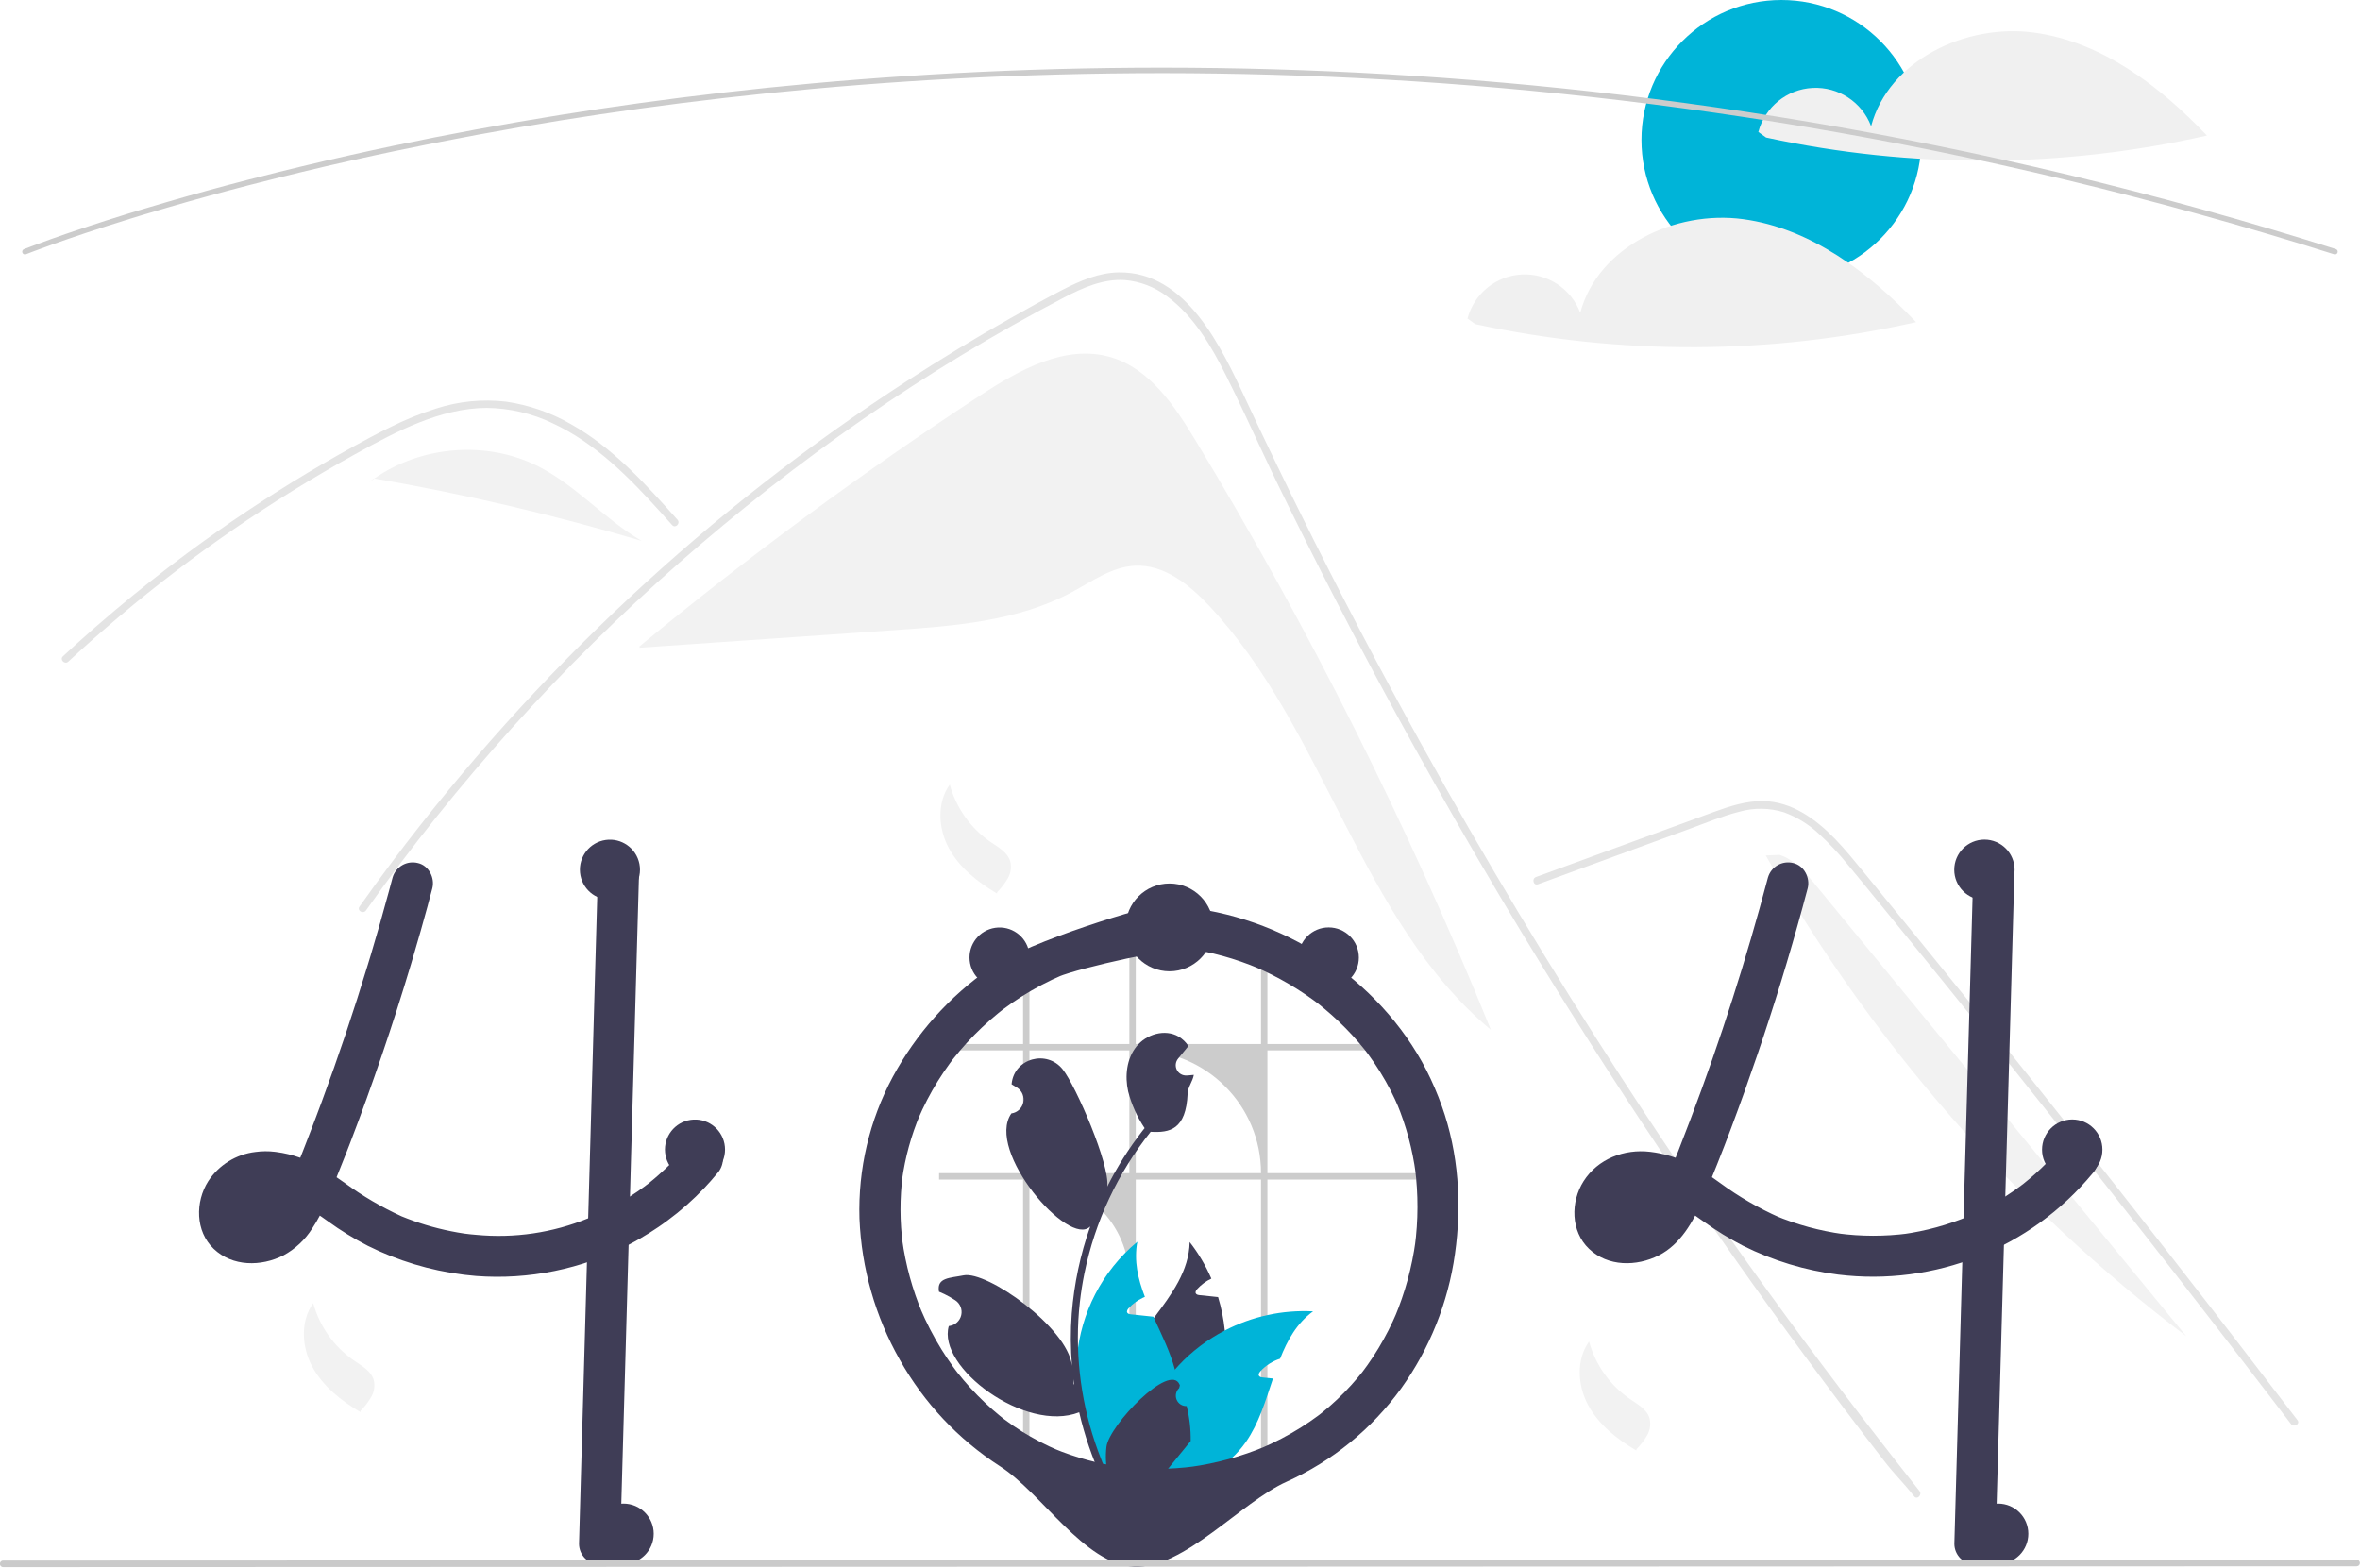
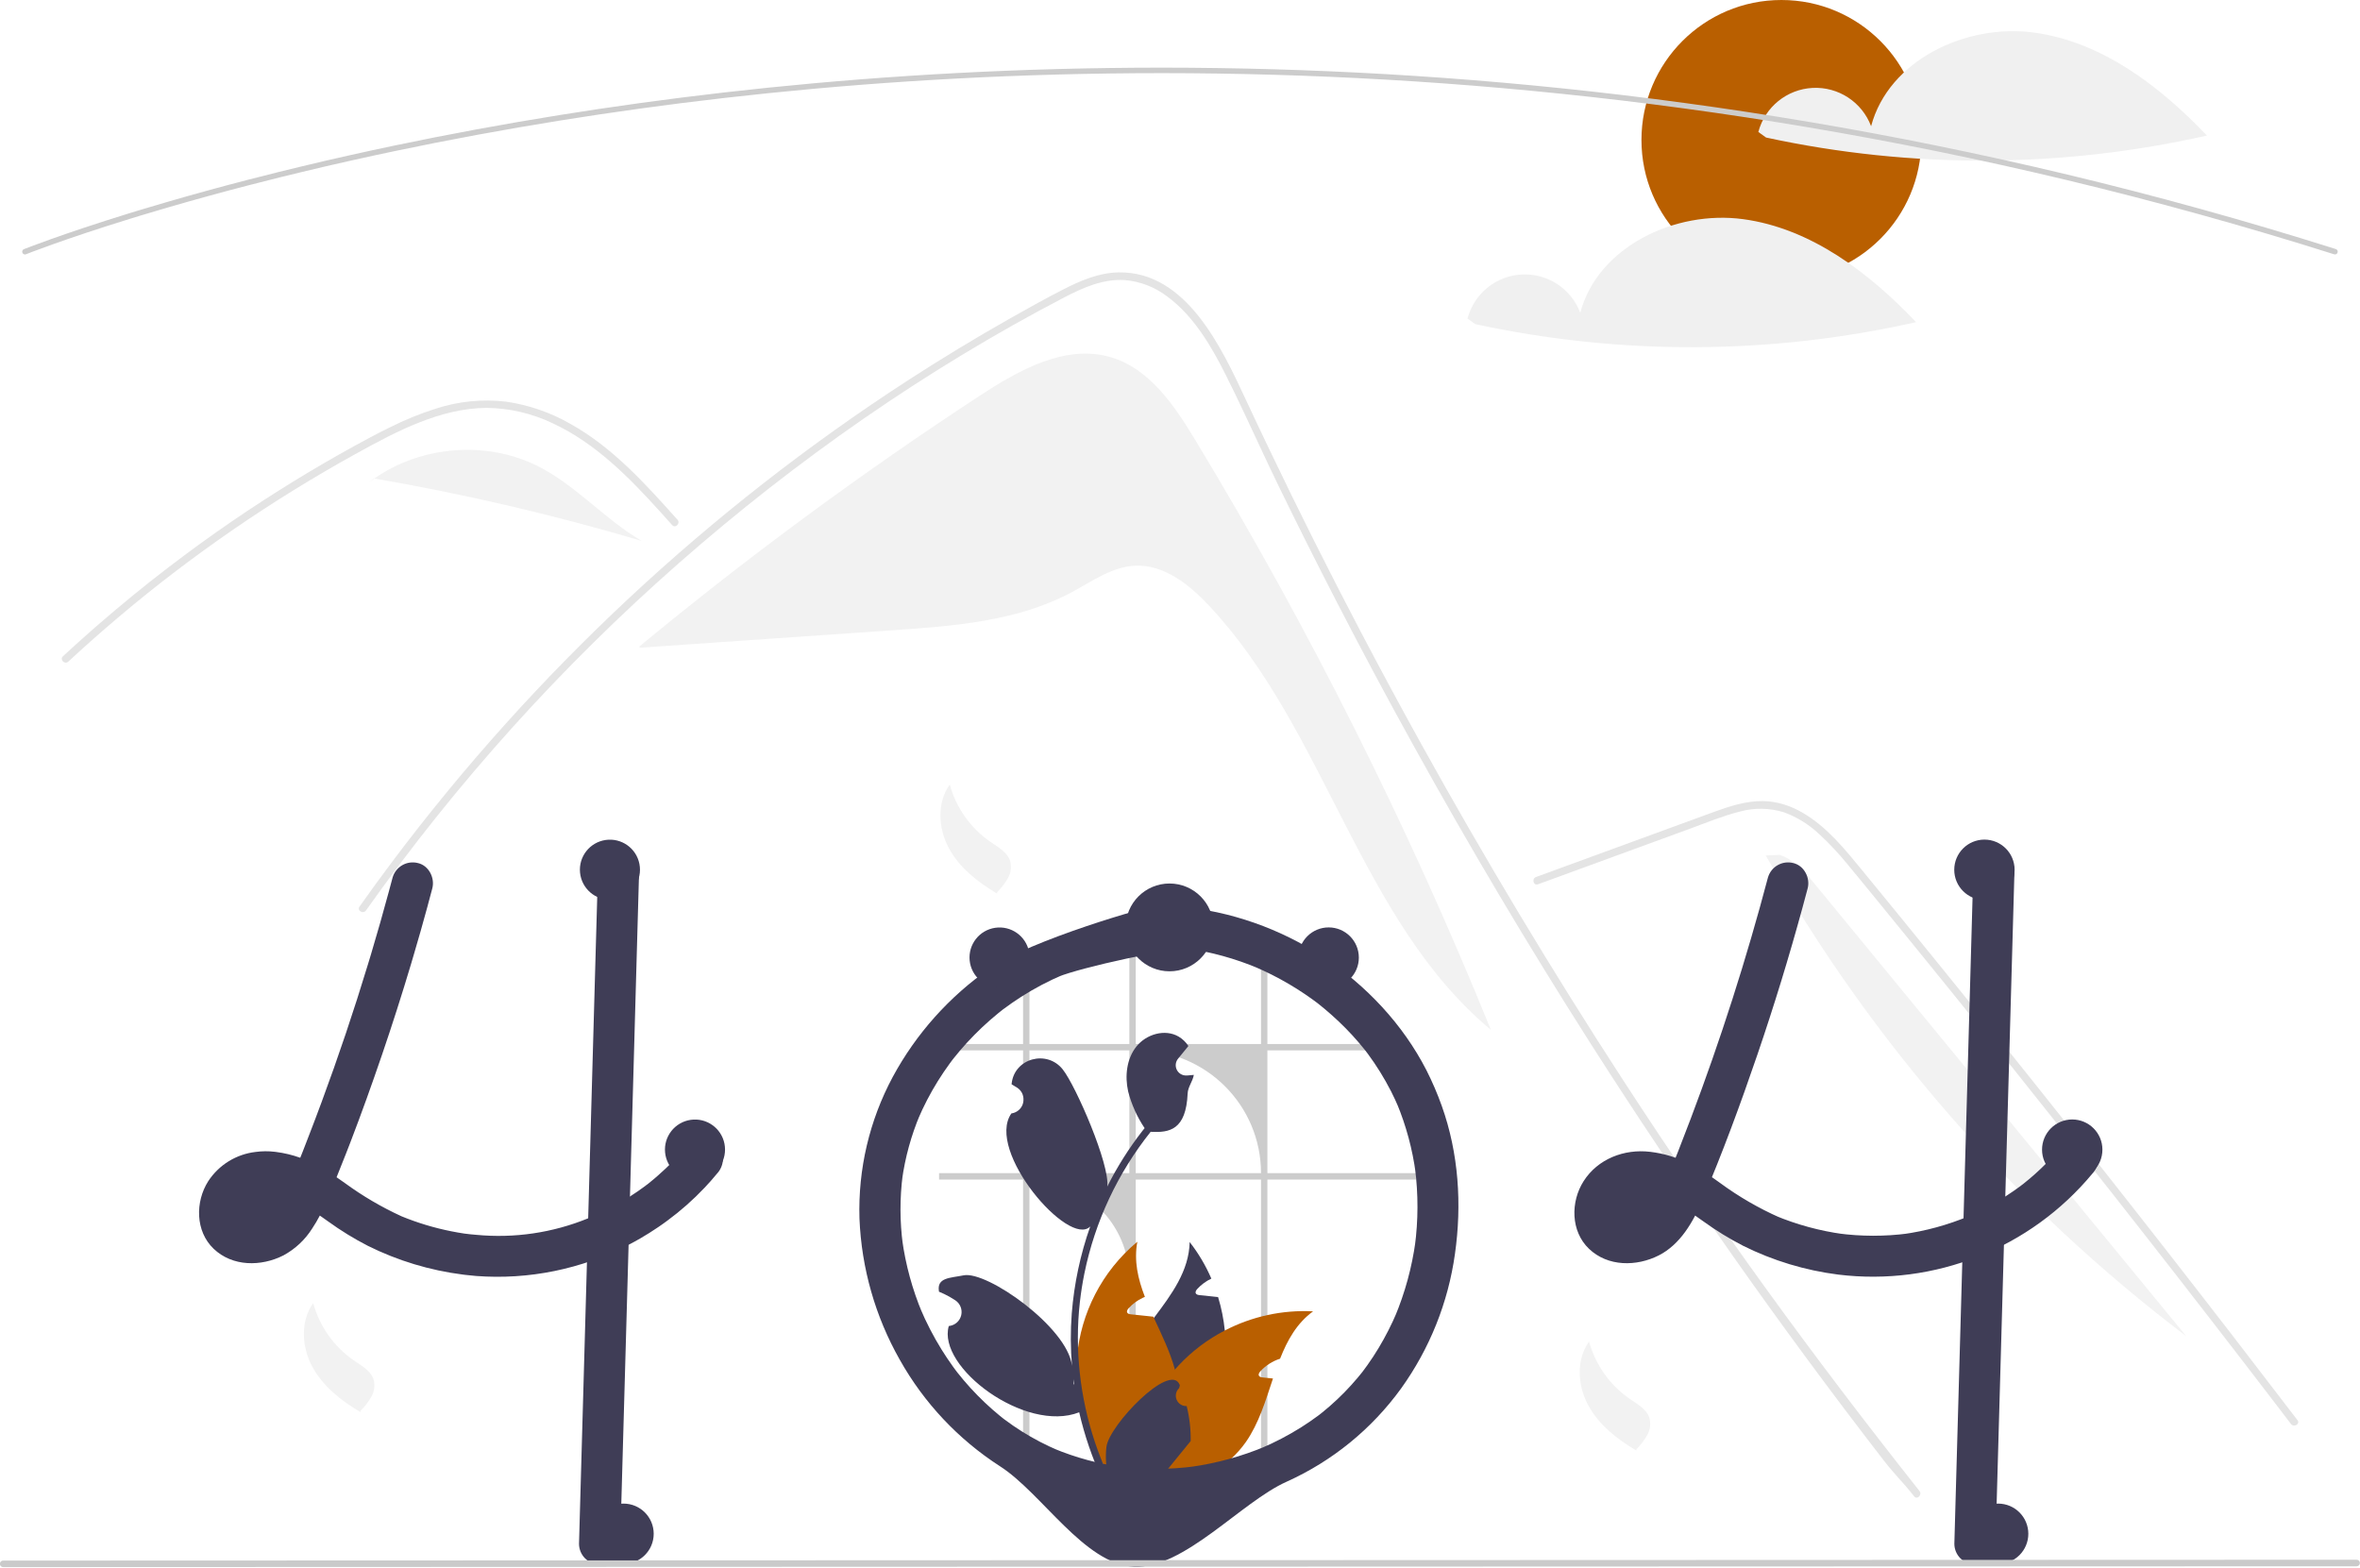
<svg xmlns="http://www.w3.org/2000/svg" data-name="Layer 1" width="860.131" height="571.148" viewBox="0 0 860.131 571.148">
  <path d="M605.67,324.953c-7.669-12.684-16.757-26.228-30.99-30.37-16.482-4.796-33.413,4.732-47.775,14.135a1392.157,1392.157,0,0,0-123.893,91.283l.043.492q46.226-3.188,92.451-6.376c22.265-1.535,45.296-3.283,64.972-13.816,7.467-3.997,14.745-9.336,23.206-9.708,10.512-.462,19.677,6.879,26.88,14.549,42.607,45.371,54.937,114.754,102.738,154.616A1516.995,1516.995,0,0,0,605.67,324.953Z" transform="translate(-169.9343 -164.426)" fill="#f2f2f2" />
  <path d="M867.571,709.781c-4.712-5.95-6.637-7.343-11.285-13.348q-56.764-73.416-106.708-151.792-33.924-53.23-64.483-108.504-14.549-26.278-28.3-52.969-10.67-20.695-20.865-41.638c-1.944-3.988-3.832-7.994-5.711-12.009-4.428-9.442-8.773-18.93-13.439-28.244-5.317-10.616-11.789-21.745-21.553-28.877a29.405,29.405,0,0,0-15.319-5.895c-7.948-.513-15.282,2.769-22.176,6.353-50.439,26.301-97.659,59.276-140.37,96.798A730.778,730.778,0,0,0,303.322,496.247c-1.008,1.439-3.392.064-2.374-1.384q6.009-8.498,12.257-16.813A734.817,734.817,0,0,1,500.805,303.064q18.248-11.826,37.183-22.542c6.362-3.603,12.752-7.16,19.251-10.497,6.371-3.273,13.137-6.215,20.416-6.325,24.77-.385,37.595,27.667,46.405,46.542q4.153,8.911,8.406,17.766,16.075,33.621,33.387,66.628,10.685,20.379,21.837,40.52,34.707,62.718,73.779,122.897c34.506,53.143,68.737,100.089,108.046,149.785C870.596,709.213,868.662,711.175,867.571,709.781Z" transform="translate(-169.9343 -164.426)" fill="#e4e4e4" />
  <path d="M414.916,355.804c-1.439-1.604-2.869-3.209-4.318-4.813-11.422-12.633-23.679-25.118-39.364-32.361a57.11,57.11,0,0,0-23.927-5.546c-8.562.028-16.932,2.273-24.843,5.418-3.74,1.494-7.398,3.19-11.001,4.996-4.116,2.072-8.159,4.281-12.183,6.509q-11.331,6.27-22.368,13.091-21.961,13.572-42.546,29.216-10.671,8.113-20.902,16.758-9.516,8.031-18.646,16.492c-1.302,1.201-3.245-.743-1.944-1.943,1.604-1.494,3.227-2.979,4.85-4.446q6.875-6.215,13.971-12.193,12.939-10.918,26.549-20.993,21.163-15.676,43.783-29.225,11.304-6.765,22.918-12.963c2.338-1.247,4.703-2.466,7.096-3.621a113.116,113.116,0,0,1,16.868-6.866,60.006,60.006,0,0,1,25.476-2.503,66.327,66.327,0,0,1,23.505,8.131c15.401,8.608,27.346,21.919,38.97,34.909C418.033,355.171,416.099,357.124,414.916,355.804Z" transform="translate(-169.9343 -164.426)" fill="#e4e4e4" />
  <path d="M730.477,486.711l36.905-13.498,18.323-6.702c5.968-2.183,11.921-4.667,18.09-6.23a28.539,28.539,0,0,1,16.374.209,37.738,37.738,0,0,1,12.771,7.917,103.64,103.64,0,0,1,10.475,11.186c3.989,4.794,7.92,9.639,11.868,14.467q24.441,29.891,48.563,60.041,24.121,30.15,47.92,60.556,23.857,30.48,47.385,61.216,2.882,3.765,5.76,7.534c1.06,1.388,3.449.02,2.375-1.388Q983.582,650.974,959.549,620.184q-24.092-30.864-48.516-61.466-24.424-30.601-49.179-60.937-6.167-7.558-12.354-15.099c-3.48-4.241-6.92-8.527-10.736-12.474-7.005-7.245-15.758-13.648-26.234-13.822-6.16-.102-12.121,1.852-17.844,3.923-6.17,2.232-12.325,4.506-18.486,6.759l-37.163,13.592-9.291,3.398c-1.649.603-.937,3.262.731,2.652Z" transform="translate(-169.9343 -164.426)" fill="#e4e4e4" />
  <path d="M366.377,334.526c-18.754-9.639-42.771-7.751-60.005,4.291a855.847,855.847,0,0,1,97.371,22.726C390.46,353.759,380.07,341.563,366.377,334.526Z" transform="translate(-169.9343 -164.426)" fill="#f2f2f2" />
  <path d="M306.188,338.784l-3.61,2.935c1.221-1.027,2.491-1.99,3.795-2.901C306.311,338.807,306.249,338.795,306.188,338.784Z" transform="translate(-169.9343 -164.426)" fill="#f2f2f2" />
  <path d="M831.549,486.846c-3.633-4.422-7.56-9.052-12.994-10.848l-5.073.2A575.436,575.436,0,0,0,966.749,651.418Q899.149,569.132,831.549,486.846Z" transform="translate(-169.9343 -164.426)" fill="#f2f2f2" />
  <path d="M516.084,450.367A37.481,37.481,0,0,0,531.015,471.325c2.82,1.92,6.157,3.762,7.122,7.035a8.379,8.379,0,0,1-.874,6.15,24.884,24.884,0,0,1-3.861,5.041l-.137.512c-6.998-4.147-13.656-9.393-17.522-16.551s-4.406-16.539.341-23.145" transform="translate(-169.9343 -164.426)" fill="#f2f2f2" />
  <path d="M749.084,653.367A37.481,37.481,0,0,0,764.015,674.325c2.82,1.92,6.157,3.762,7.122,7.035a8.379,8.379,0,0,1-.874,6.15,24.884,24.884,0,0,1-3.861,5.041l-.137.512c-6.998-4.147-13.656-9.393-17.522-16.551s-4.406-16.539.341-23.145" transform="translate(-169.9343 -164.426)" fill="#f2f2f2" />
  <path d="M284.084,639.367A37.481,37.481,0,0,0,299.015,660.325c2.82,1.92,6.157,3.762,7.122,7.035a8.379,8.379,0,0,1-.874,6.15,24.884,24.884,0,0,1-3.861,5.041l-.137.512c-6.998-4.147-13.656-9.393-17.522-16.551s-4.406-16.539.341-23.145" transform="translate(-169.9343 -164.426)" fill="#f2f2f2" />
-   <circle cx="649.249" cy="51" r="51" fill="#00b4d8" />
+   <circle cx="649.249" cy="51" r="51" fill="#b95f00" />
  <path d="M911.219,176.296c-24.717-3.341-52.935,10.019-59.341,34.124a21.597,21.597,0,0,0-41.094,2.109l2.83,2.027a372.275,372.275,0,0,0,160.659-.726C957.079,195.76,935.935,179.637,911.219,176.296Z" transform="translate(-169.9343 -164.426)" fill="#f0f0f0" />
  <path d="M805.219,244.296c-24.717-3.341-52.935,10.019-59.341,34.124a21.597,21.597,0,0,0-41.094,2.109l2.83,2.027a372.275,372.275,0,0,0,160.659-.726C851.079,263.76,829.935,247.637,805.219,244.296Z" transform="translate(-169.9343 -164.426)" fill="#f0f0f0" />
  <path d="M1020.946,257.154a.982.982,0,0,1-.302-.047C756.237,173.489,523.199,184.424,374.264,208.321c-20.269,3.251-40.591,7.006-60.404,11.161-5.058,1.06-10.306,2.195-15.597,3.378-6.319,1.407-12.554,2.856-18.532,4.306q-3.873.917-7.595,1.849c-3.758.928-7.572,1.895-11.66,2.957-4.568,1.178-9.209,2.413-13.797,3.672a.442.442,0,0,1-.051.015l0.0.001c-5.183,1.415-10.338,2.871-15.323,4.325-2.698.779-5.304,1.548-7.799,2.307-.279.077-.526.151-.776.228l-.536.163c-.311.095-.617.188-.924.275l-.02.006 0.0.001-.812.252c-.968.293-1.912.579-2.841.864-24.545,7.566-38.038,12.949-38.171,13.002a1,1,0,1,1-.744-1.856c.134-.053,13.693-5.463,38.328-13.058.932-.286,1.879-.572,2.85-.866l.754-.234c.026-.01.052-.018.078-.025.305-.087.61-.18.919-.273l.537-.163c.268-.081.531-.161.801-.235,2.479-.754,5.093-1.524,7.798-2.307,4.987-1.455,10.147-2.911,15.334-4.328.016-.006.033-.01.049-.015v-.001c4.604-1.263,9.263-2.503,13.845-3.685,4.094-1.063,7.915-2.032,11.68-2.962q3.738-.93,7.609-1.853c5.985-1.451,12.233-2.902,18.563-4.312,5.299-1.184,10.556-2.322,15.622-3.383,19.843-4.162,40.198-7.923,60.497-11.179C523.096,182.415,756.467,171.463,1021.246,255.201a1.0 1,0,0,1-.301,1.953Z" transform="translate(-169.9343 -164.426)" fill="#ccc" />
  <path d="M432.923,584.266a6.729,6.729,0,0,0-1.7-2.67,6.43,6.43,0,0,0-.92-.71c-2.61-1.74-6.51-2.13-8.99,0a5.81,5.81,0,0,0-.69.71q-1.11,1.365-2.28,2.67c-1.28,1.46-2.59,2.87-3.96,4.24-.39.38-.78.77-1.18,1.15-.23.23-.46.45-.69.67-.88.84-1.78,1.65-2.69,2.45-.48.43-.96.85-1.45,1.26-.73.61-1.46,1.22-2.2,1.81-.07.05-.14.1-.21.16-.02.01-.03.03-.05.04-.01,0-.02,0-.03.02a.179.179,0,0,0-.07.05c-.22.15-.37.25-.48.34.04-.02.08-.05.12-.07-.18.14-.37.28-.55.42-1.75,1.29-3.54,2.53-5.37,3.69a99.21,99.21,0,0,1-14.22,7.55c-.33.13-.67.27-1.01.4a85.97,85.97,0,0,1-40.85,6.02q-2.13-.165-4.26-.45c-1.64-.24-3.27-.53-4.89-.86a97.932,97.932,0,0,1-18.02-5.44,118.652,118.652,0,0,1-20.66-12.12c-1-.71-2.01-1.42-3.02-2.11,1.15-2.82,2.28-5.64,3.38-8.48.55-1.37,1.08-2.74,1.6-4.12,4.09-10.63,7.93-21.36,11.61-32.13q5.58-16.365,10.53-32.92.51-1.68.99-3.36,2.595-8.745,4.98-17.53c.15-.57.31-1.13.45-1.7q.69-2.52,1.35-5.04c1-3.79-1.26-8.32-5.24-9.23a7.634,7.634,0,0,0-9.22,5.24c-.43,1.62-.86,3.23-1.3,4.85q-3.165,11.745-6.66,23.41-.51,1.68-1.02,3.36-7.71,25.41-16.93,50.31-1.11,3.015-2.25,6.01c-.37.98-.74,1.96-1.12,2.94-.73,1.93-1.48,3.86-2.23,5.79-.43,1.13-.87,2.26-1.31,3.38-.29.71-.57,1.42-.85,2.12a41.809,41.809,0,0,0-8.81-2.12l-.48-.06a27.397,27.397,0,0,0-7.01.06,23.914,23.914,0,0,0-17.24,10.66c-4.77,7.51-4.71,18.25,1.98,24.63,6.89,6.57,17.32,6.52,25.43,2.41a28.351,28.351,0,0,0,10.52-9.86,50.569,50.569,0,0,0,2.74-4.65c.21.14.42.28.63.43.8.56,1.6,1.13,2.39,1.69a111.738,111.738,0,0,0,14.51,8.91,108.359,108.359,0,0,0,34.62,10.47c.27.03.53.07.8.1,1.33.17,2.67.3,4.01.41a103.782,103.782,0,0,0,55.58-11.36q2.175-1.125,4.31-2.36,3.315-1.92,6.48-4.08c1.15-.78,2.27-1.57,3.38-2.4a101.042,101.042,0,0,0,13.51-11.95q2.355-2.475,4.51-5.11a8.061,8.061,0,0,0,2.2-5.3A7.564,7.564,0,0,0,432.923,584.266Zm-165.59,23.82c.21-.15.42-.31.62-.47C267.893,607.766,267.603,607.936,267.333,608.086Zm3.21-3.23c-.23.26-.44.52-.67.78a23.366,23.366,0,0,1-2.25,2.2c-.11.1-.23.2-.35.29a.01.01,0,0,0-.01.01,3.804,3.804,0,0,0-.42.22q-.645.39-1.32.72a17.005,17.005,0,0,1-2.71.75,16.799,16.799,0,0,1-2.13.02h-.02a14.823,14.823,0,0,1-1.45-.4c-.24-.12-.47-.26-.7-.4-.09-.08-.17-.16-.22-.21a2.44,2.44,0,0,1-.27-.29.01.01,0,0,0-.01-.01c-.11-.2-.23-.4-.34-.6a.031.031,0,0,1-.01-.02c-.08-.25-.15-.51-.21-.77a12.511,12.511,0,0,1,.01-1.37,13.467,13.467,0,0,1,.54-1.88,11.068,11.068,0,0,1,.69-1.26c.02-.04.12-.2.23-.38.01-.01.01-.01.01-.02.15-.17.3-.35.46-.51.27-.3.56-.56.85-.83a18.022,18.022,0,0,1,1.75-1.01,19.481,19.481,0,0,1,2.93-.79,24.989,24.989,0,0,1,4.41.04,30.301,30.301,0,0,1,4.1,1.01,36.945,36.945,0,0,1-2.77,4.54C270.623,604.746,270.583,604.806,270.543,604.856Zm-11.12-3.29a2.18,2.18,0,0,1-.31.39A1.409,1.409,0,0,1,259.423,601.566Z" transform="translate(-169.9343 -164.426)" fill="#3f3d56" />
  <path d="M402.863,482.136q-.135,4.71-.27,9.42-.285,10.455-.59,20.92-.315,11.775-.66,23.54-.165,6.075-.34,12.15-.465,16.365-.92,32.72c-.03,1.13-.07,2.25-.1,3.38q-.225,8.115-.45,16.23-.255,8.805-.5,17.61-.18,6.6-.37,13.21-1.35,47.895-2.7,95.79a7.648,7.648,0,0,1-7.5,7.5,7.561,7.561,0,0,1-7.5-7.5q.75-26.94,1.52-53.88.675-24.36,1.37-48.72.225-8.025.45-16.06.345-12.09.68-24.18c.03-1.13.07-2.25.1-3.38.02-.99.05-1.97.08-2.96q.66-23.475,1.32-46.96.27-9.24.52-18.49.3-10.545.6-21.08c.09-3.09.17-6.17.26-9.26a7.648,7.648,0,0,1,7.5-7.5A7.561,7.561,0,0,1,402.863,482.136Z" transform="translate(-169.9343 -164.426)" fill="#3f3d56" />
  <path d="M814.291,484.217a893.238,893.238,0,0,1-28.161,87.941c-3.007,7.946-6.083,15.877-9.371,23.712l.756-1.792a54.583,54.583,0,0,1-5.59,10.612q-.229.321-.467.636,1.166-1.49.443-.589c-.254.301-.505.602-.768.895a23.664,23.664,0,0,1-2.249,2.203q-.301.258-.612.504l.938-.729c-.109.257-.873.597-1.111.743a18.254,18.254,0,0,1-2.405,1.219l1.792-.756a19.086,19.086,0,0,1-4.231,1.161l1.994-.268a17.021,17.021,0,0,1-4.298.046l1.994.268a14.002,14.002,0,0,1-3.405-.917l1.792.756a12.012,12.012,0,0,1-1.679-.896c-.271-.177-1.105-.809-.015.025,1.133.866.146.074-.088-.156-.194-.192-.37-.4-.56-.595-.882-.905.996,1.557.397.499a18.182,18.182,0,0,1-.878-1.637l.756,1.792a11.925,11.925,0,0,1-.728-2.651l.268,1.994a13.651,13.651,0,0,1-.003-3.405l-.268,1.994a15.964,15.964,0,0,1,.995-3.68l-.756,1.792a16.729,16.729,0,0,1,1.178-2.298,6.729,6.729,0,0,1,.729-1.071c.049.016-1.269,1.513-.569.757.183-.198.354-.406.539-.602.296-.314.614-.601.926-.898,1.045-.994-1.462.966-.257.179a19.049,19.049,0,0,1,2.749-1.499l-1.792.756a20.311,20.311,0,0,1,4.995-1.34l-1.994.268a25.628,25.628,0,0,1,6.461.076l-1.994-.268a33.211,33.211,0,0,1,7.892,2.22l-1.792-.756c5.39,2.314,10.163,5.749,14.928,9.118a111.95,111.95,0,0,0,14.506,8.906,108.388,108.388,0,0,0,34.622,10.474,103.933,103.933,0,0,0,92.586-36.752,8.078,8.078,0,0,0,2.197-5.303,7.632,7.632,0,0,0-2.197-5.303c-2.752-2.526-7.949-3.239-10.607,0a95.636,95.636,0,0,1-8.107,8.727q-2.017,1.914-4.142,3.71-1.214,1.026-2.461,2.011c-.393.311-1.619,1.138.263-.197-.431.306-.845.64-1.271.955a99.269,99.269,0,0,1-20.332,11.565l1.792-.756a96.836,96.836,0,0,1-24.171,6.622l1.994-.268a97.643,97.643,0,0,1-25.754-.038l1.994.268a99.8,99.8,0,0,1-24.857-6.77l1.792.756a116.025,116.025,0,0,1-21.736-12.591,86.877,86.877,0,0,0-11.113-6.994,42.824,42.824,0,0,0-14.438-4.389c-9.439-1.111-19.057,2.566-24.246,10.72-4.776,7.505-4.714,18.244,1.974,24.625,6.888,6.572,17.318,6.517,25.436,2.406,7.817-3.959,12.513-12.185,15.815-19.942,7.431-17.455,14.01-35.314,20.14-53.263q9.097-26.637,16.499-53.813.917-3.366,1.807-6.739c1.001-3.789-1.261-8.32-5.238-9.226a7.633,7.633,0,0,0-9.226,5.238Z" transform="translate(-169.9343 -164.426)" fill="#3f3d56" />
  <path d="M889.124,482.136l-2.7,95.793-2.685,95.294-1.518,53.884a7.565,7.565,0,0,0,7.5,7.5,7.649,7.649,0,0,0,7.5-7.5l2.7-95.793,2.685-95.294,1.518-53.884a7.565,7.565,0,0,0-7.5-7.5,7.649,7.649,0,0,0-7.5,7.5Z" transform="translate(-169.9343 -164.426)" fill="#3f3d56" />
  <path d="M629.526,700.361h2.329V594.319h54.329v-2.323H631.855V547.252H673.81q-.923-1.173-1.899-2.317H631.855V515.382c-.77-.328-1.547-.645-2.329-.944V544.935h-45.652V507.07c-.782.036-1.553.09-2.329.155v37.71h-36.42V516.684c-.782.346-1.553.711-2.317,1.093V544.935h-30.616v2.317h30.616v44.744h-30.616v2.323h30.616V700.361h2.317V594.319a36.413,36.413,0,0,1,36.42,36.42v69.622h2.329V594.319h45.652Zm-84.401-108.365V547.252h36.42v44.744Zm38.749,0V547.252h.914a44.741,44.741,0,0,1,44.738,44.744Z" transform="translate(-169.9343 -164.426)" opacity="0.2" />
  <path d="M615.303,668.566a63.059,63.059,0,0,1-20.05,33.7c-.74.64-1.48,1.26-2.25,1.87q-2.805.255-5.57.52c-1.53.14-3.04.29-4.54.43l-.27.03-.19-1.64-.76-6.64a37.623,37.623,0,0,1-3.3-32.44c2.64-7.12,7.42-13.41,12.12-19.65,6.49-8.62,12.8-17.14,13.03-27.65a60.544,60.544,0,0,1,7.9,13.33,16.432,16.432,0,0,0-5.12,3.77c-.41.45-.82,1.08-.54,1.62.24.46.84.57,1.36.63,1.25.13,2.51.26,3.76.39,1,.11,2,.21,3,.32a63.99,63.99,0,0,1,2.45,12.18A61.189,61.189,0,0,1,615.303,668.566Z" transform="translate(-169.9343 -164.426)" fill="#3f3d56" />
-   <path d="M648.503,642.356c-5.9,4.29-9.35,10.46-12.03,17.26a16.628,16.628,0,0,0-7.17,4.58c-.41.45-.82,1.08-.54,1.62.24.46.84.57,1.36.63,1.25.13,2.51.26,3.76.39-2.68,8.04-5.14,16.36-9.88,23.15a36.989,36.989,0,0,1-12.03,10.91,38.492,38.492,0,0,1-4.02,1.99q-7.62.585-14.95,1.25-2.805.255-5.57.52c-1.53.14-3.04.29-4.54.43q-.015-.825,0-1.65a63.304,63.304,0,0,1,15.25-39.86c.45-.52.91-1.03,1.38-1.54a61.792,61.792,0,0,1,16.81-12.7A62.654,62.654,0,0,1,648.503,642.356Z" transform="translate(-169.9343 -164.426)" fill="#00b4d8" />
-   <path d="M589.163,699.526l-1.15,3.4-.58,1.73c-1.53.14-3.04.29-4.54.43l-.27.03c-1.66.17-3.31.34-4.96.51-.43-.5-.86-1.01-1.28-1.53a62.03,62.03,0,0,1,8.07-87.11c-1.32,6.91.22,13.53,2.75,20.1-.27.11-.53.22-.78.34a16.432,16.432,0,0,0-5.12,3.77c-.41.45-.82,1.08-.54,1.62.24.46.84.57,1.36.63,1.25.13,2.51.26,3.76.39,1,.11,2,.21,3,.32q.705.075,1.41.15c.07.15.13.29.2.44,2.85,6.18,5.92,12.39,7.65,18.83a43.666,43.666,0,0,1,1.02,4.91A37.604,37.604,0,0,1,589.163,699.526Z" transform="translate(-169.9343 -164.426)" fill="#00b4d8" />
+   <path d="M648.503,642.356c-5.9,4.29-9.35,10.46-12.03,17.26a16.628,16.628,0,0,0-7.17,4.58c-.41.45-.82,1.08-.54,1.62.24.46.84.57,1.36.63,1.25.13,2.51.26,3.76.39-2.68,8.04-5.14,16.36-9.88,23.15a36.989,36.989,0,0,1-12.03,10.91,38.492,38.492,0,0,1-4.02,1.99q-7.62.585-14.95,1.25-2.805.255-5.57.52c-1.53.14-3.04.29-4.54.43q-.015-.825,0-1.65a63.304,63.304,0,0,1,15.25-39.86c.45-.52.91-1.03,1.38-1.54a61.792,61.792,0,0,1,16.81-12.7A62.654,62.654,0,0,1,648.503,642.356Z" transform="translate(-169.9343 -164.426)" fill="#b95f00" />
+   <path d="M589.163,699.526l-1.15,3.4-.58,1.73c-1.53.14-3.04.29-4.54.43l-.27.03c-1.66.17-3.31.34-4.96.51-.43-.5-.86-1.01-1.28-1.53a62.03,62.03,0,0,1,8.07-87.11c-1.32,6.91.22,13.53,2.75,20.1-.27.11-.53.22-.78.34a16.432,16.432,0,0,0-5.12,3.77c-.41.45-.82,1.08-.54,1.62.24.46.84.57,1.36.63,1.25.13,2.51.26,3.76.39,1,.11,2,.21,3,.32q.705.075,1.41.15c.07.15.13.29.2.44,2.85,6.18,5.92,12.39,7.65,18.83a43.666,43.666,0,0,1,1.02,4.91A37.604,37.604,0,0,1,589.163,699.526Z" transform="translate(-169.9343 -164.426)" fill="#b95f00" />
  <path d="M689.821,554.487c-8.609-16.792-21.946-30.921-37.632-41.304a114.237,114.237,0,0,0-52.563-18.38q-3.69-.335-7.399-.393c-2.921-.044-46.866,12.632-61.587,22.982a114.295,114.295,0,0,0-35.333,39.527,102.5,102.5,0,0,0-12.126,51.633,113.564,113.564,0,0,0,14.703,51.476,110.475,110.475,0,0,0,36.444,38.746C549.667,708.561,565.074,734.51,583.183,735.426c18.246.923,39.054-23.555,55.695-30.987a104.425,104.425,0,0,0,41.726-34.005,110.25,110.25,0,0,0,19.599-48.948c2.574-18.083,1.374-36.733-4.801-54.016a111.86,111.86,0,0,0-5.58-12.983c-1.78-3.505-6.996-4.796-10.261-2.691a7.68,7.68,0,0,0-2.691,10.261q1.568,3.088,2.915,6.278l-.756-1.792a101.151,101.151,0,0,1,6.876,25.538l-.268-1.994a109.229,109.229,0,0,1-.066,28.683l.268-1.994a109.734,109.734,0,0,1-7.555,27.674l.756-1.792a104.212,104.212,0,0,1-6.672,13.098q-1.923,3.186-4.081,6.222c-.632.888-1.283,1.761-1.939,2.631-.856,1.136,1.167-1.483.282-.369-.151.19-.3.38-.452.569q-.681.852-1.382,1.688a93.613,93.613,0,0,1-10.176,10.384q-1.366,1.192-2.778,2.331c-.469.378-.932.773-1.421,1.125.019-.013,1.58-1.199.656-.511-.29.216-.579.436-.87.652q-2.91,2.156-5.974,4.092a103.485,103.485,0,0,1-14.756,7.713l1.792-.756a109.215,109.215,0,0,1-27.597,7.552l1.994-.268a108.154,108.154,0,0,1-28.589.051l1.994.268a99.835,99.835,0,0,1-25.095-6.784l1.792.756a93.643,93.643,0,0,1-13.416-6.991q-3.174-2-6.184-4.247c-.286-.214-.57-.43-.855-.645-.915-.691.658.51.67.518a19.169,19.169,0,0,1-1.535-1.225q-1.454-1.184-2.861-2.422a101.989,101.989,0,0,1-10.493-10.709q-1.213-1.434-2.374-2.911c-.335-.426-.947-1.29.404.529-.178-.239-.362-.474-.542-.712q-.647-.858-1.276-1.728-2.203-3.048-4.188-6.246a109.29,109.29,0,0,1-7.805-15.108l.756,1.792a106.588,106.588,0,0,1-7.34-26.837l.268,1.994a97.866,97.866,0,0,1-.048-25.636l-.268,1.994A94.673,94.673,0,0,1,505.276,570.55l-.756,1.792a101.557,101.557,0,0,1,7.195-13.856q2.066-3.323,4.378-6.485.525-.718,1.062-1.428c.324-.428,1.215-1.493-.305.388.149-.184.293-.374.439-.56q1.269-1.608,2.6-3.165A107.402,107.402,0,0,1,530.772,536.215q1.474-1.292,2.995-2.529.691-.562,1.391-1.113c.187-.147.376-.291.562-.439-1.997,1.59-.555.433-.102.093q3.134-2.348,6.435-4.461a103.644,103.644,0,0,1,15.387-8.108l-1.792.756c7.76-3.258,42.141-10.949,48.394-10.11l-1.994-.268A106.225,106.225,0,0,1,628.768,517.419l-1.792-.756a110.313,110.313,0,0,1,12.6,6.329q3.043,1.784,5.967,3.763,1.384.937,2.738,1.915.677.489,1.346.989c.248.185.494.373.741.558,1.039.779-1.431-1.128-.342-.267a110.843,110.843,0,0,1,10.368,9.253q2.401,2.445,4.637,5.045,1.147,1.334,2.246,2.708c.364.455,1.605,2.101.084.085.372.493.747.982,1.114,1.479a97.977,97.977,0,0,1,8.392,13.538c1.793,3.498,6.987,4.802,10.261,2.691A7.677,7.677,0,0,0,689.821,554.487Z" transform="translate(-169.9343 -164.426)" fill="#3f3d56" />
  <path d="M602.431,676.882a3.78,3.78,0,0,1-2.739-6.551c.095-.379.164-.651.259-1.03q-.051-.124-.103-.247c-3.48-8.298-25.685,14.833-26.645,22.632a30.029,30.029,0,0,0,.527,10.328A120.392,120.392,0,0,1,562.778,652.01a116.202,116.202,0,0,1,.721-12.963q.597-5.293,1.657-10.511a121.787,121.787,0,0,1,24.151-51.616c6.874.384,12.898-.663,13.48-13.985.103-2.37,1.861-4.422,2.248-6.756-.656.086-1.323.14-1.979.183-.204.011-.42.021-.624.032l-.077.003a3.745,3.745,0,0,1-3.076-6.101q.425-.523.851-1.046c.43-.538.871-1.065,1.302-1.603a1.865,1.865,0,0,0,.14-.161c.495-.613.99-1.216,1.485-1.829a10.829,10.829,0,0,0-3.55-3.432c-4.959-2.905-11.801-.893-15.384,3.593-3.593,4.486-4.271,10.779-3.023,16.384a43.398,43.398,0,0,0,6.003,13.383c-.269.344-.549.678-.818,1.022a122.574,122.574,0,0,0-12.794,20.268c1.016-7.939-11.412-36.608-16.218-42.681-5.773-7.294-17.611-4.111-18.628,5.136q-.015.134-.029.268,1.071.604,2.096,1.282a5.127,5.127,0,0,1-2.067,9.33l-.105.016c-9.556,13.644,21.077,49.155,28.745,41.181a125.11,125.11,0,0,0-6.734,31.693,118.664,118.664,0,0,0,.086,19.16l-.032-.226C558.902,648.154,529.674,627.514,521.139,629.233c-4.917.99-9.76.765-9.013,5.725q.018.119.036.237a34.442,34.442,0,0,1,3.862,1.861q1.071.604,2.096,1.282a5.127,5.127,0,0,1-2.067,9.33l-.105.016c-.075.011-.14.022-.215.032-4.35,14.966,27.907,39.12,47.518,31.435h.011a125.075,125.075,0,0,0,8.402,24.528H601.679c.108-.334.204-.678.301-1.011a34.102,34.102,0,0,1-8.305-.495c2.227-2.733,4.454-5.487,6.681-8.219a1.861,1.861,0,0,0,.14-.161c1.13-1.398,2.27-2.786,3.399-4.185l.001-.002a49.952,49.952,0,0,0-1.464-12.725Zm-34.371-67.613.016-.021-.016.043Zm-6.648,59.932-.258-.581c.011-.42.011-.839,0-1.269,0-.118-.021-.237-.021-.355.097.742.183,1.485.29,2.227Z" transform="translate(-169.9343 -164.426)" fill="#3f3d56" />
  <circle cx="95.249" cy="439" r="11" fill="#3f3d56" />
  <circle cx="227.249" cy="559" r="11" fill="#3f3d56" />
  <circle cx="728.249" cy="559" r="11" fill="#3f3d56" />
  <circle cx="755.249" cy="419" r="11" fill="#3f3d56" />
  <circle cx="723.249" cy="317" r="11" fill="#3f3d56" />
  <path d="M434.183,583.426a10.949,10.949,0,1,1-.21-2.16A10.992,10.992,0,0,1,434.183,583.426Z" transform="translate(-169.9343 -164.426)" fill="#3f3d56" />
  <circle cx="484.249" cy="349" r="11" fill="#3f3d56" />
  <path d="M545.183,513.426a10.949,10.949,0,1,1-.21-2.16A10.992,10.992,0,0,1,545.183,513.426Z" transform="translate(-169.9343 -164.426)" fill="#3f3d56" />
  <path d="M403.183,481.426a10.949,10.949,0,1,1-.21-2.16A10.992,10.992,0,0,1,403.183,481.426Z" transform="translate(-169.9343 -164.426)" fill="#3f3d56" />
  <circle cx="599.249" cy="443" r="11" fill="#3f3d56" />
  <circle cx="426.249" cy="338" r="16" fill="#3f3d56" />
  <path d="M1028.875,735.267l-857.75.307a1.191,1.191,0,1,1,0-2.381l857.75-.307a1.191,1.191,0,0,1,0,2.381Z" transform="translate(-169.9343 -164.426)" fill="#cacaca" />
</svg>
